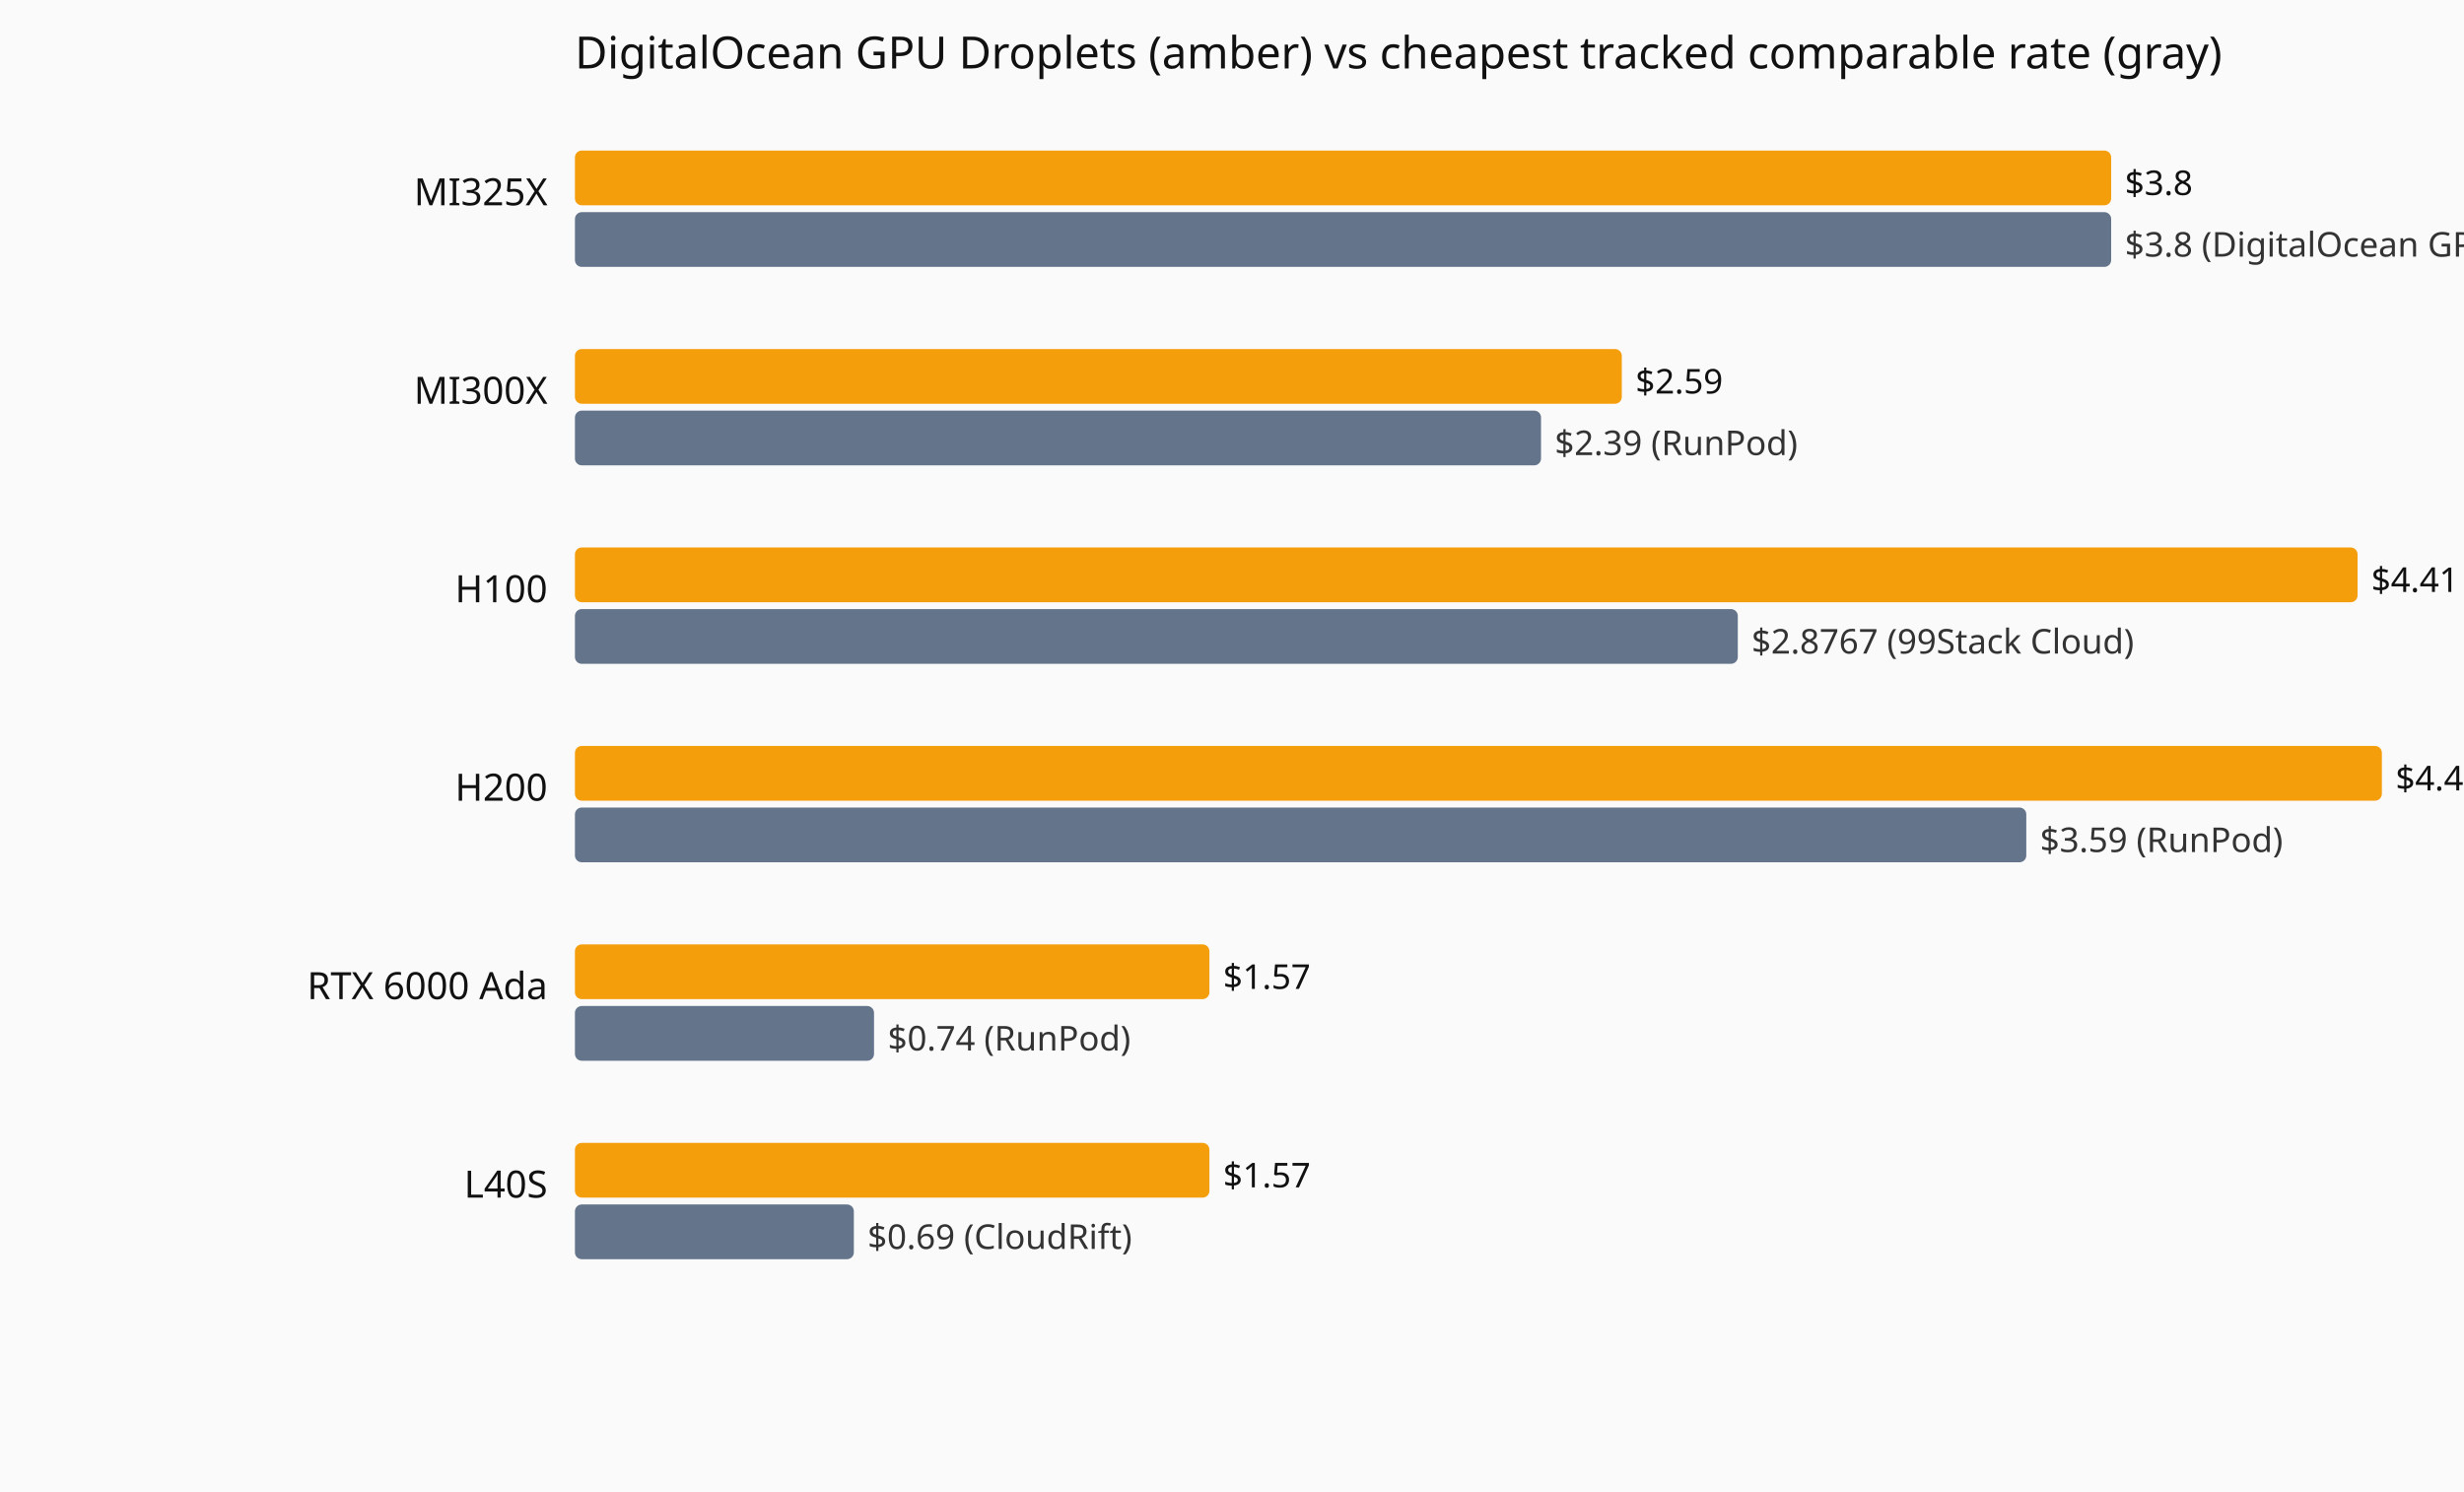
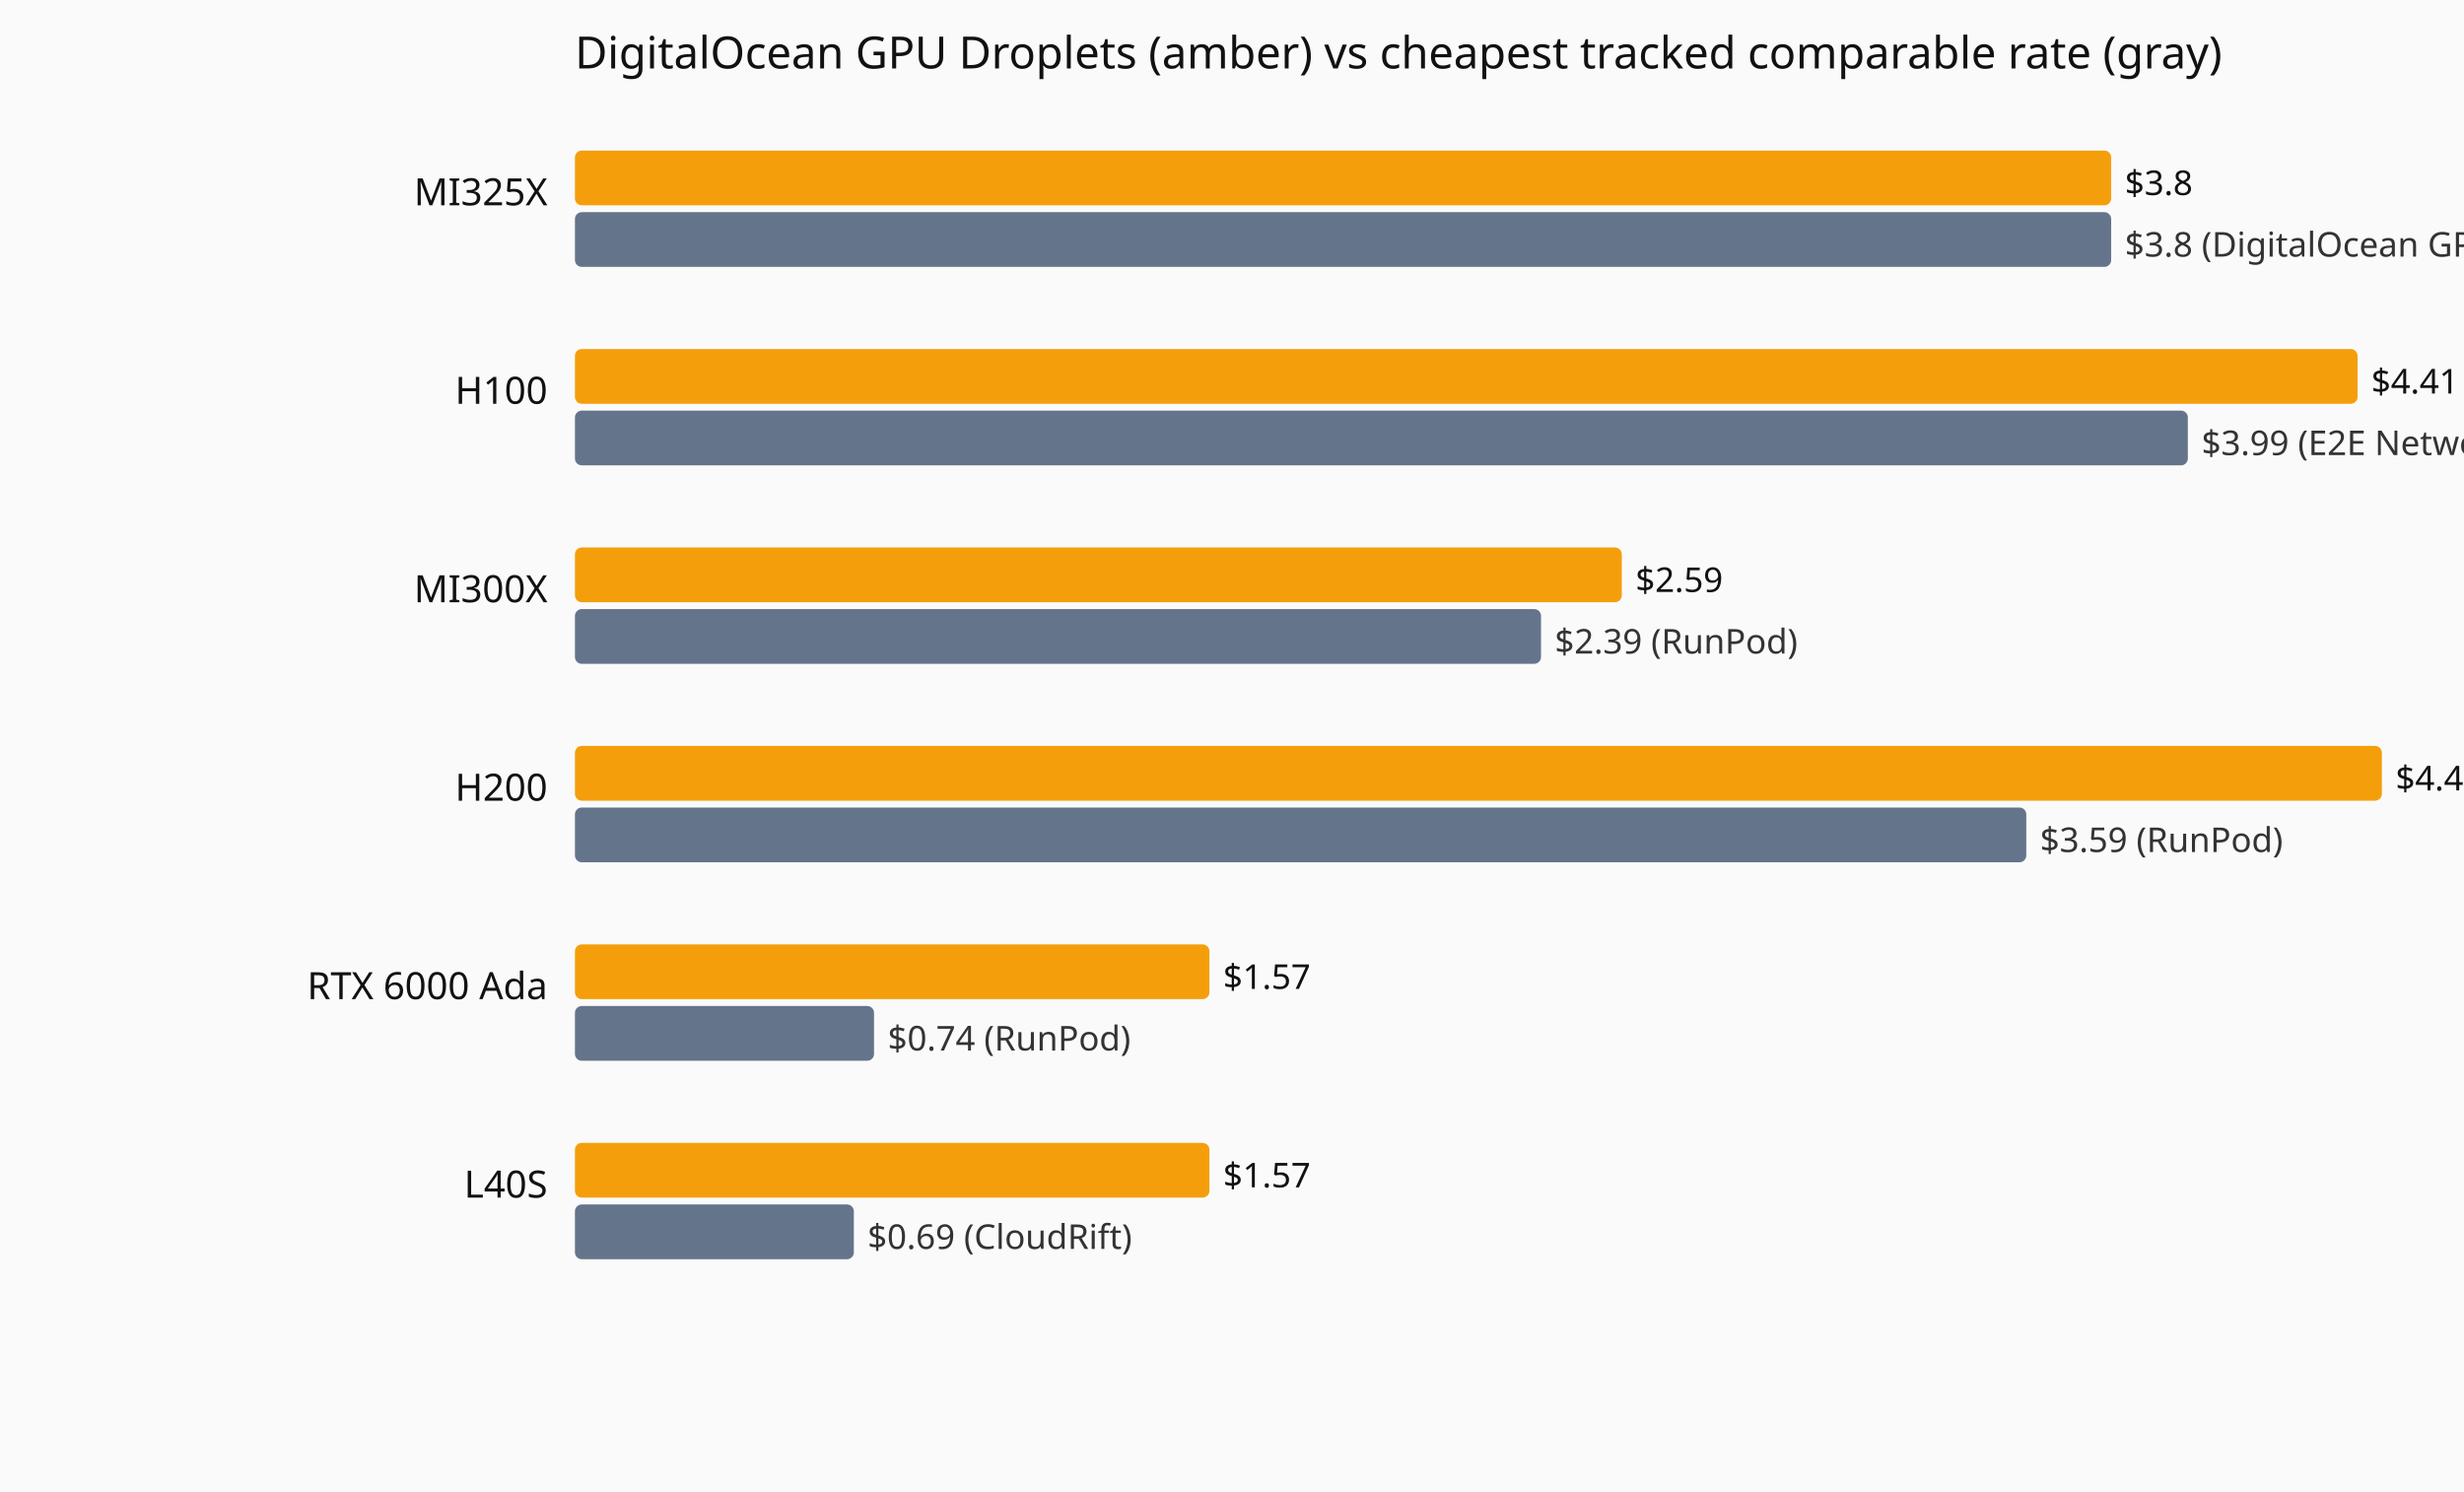
<svg xmlns="http://www.w3.org/2000/svg" viewBox="0 0 720 436" role="img" aria-label="Current hourly rate versus the cheapest tracked vendor, by GPU model.">
  <rect width="720" height="436" fill="#fafafa" />
  <text x="168" y="20" font-family="system-ui,sans-serif" font-size="13" fill="#111">DigitalOcean GPU Droplets (amber) vs cheapest tracked comparable rate (gray)</text>
  <text x="160" y="60" text-anchor="end" font-family="system-ui,sans-serif" font-size="11" fill="#111">MI325X</text>
  <rect x="168" y="44" width="448.9" height="16" fill="#f59e0b" rx="2" />
  <text x="620.9" y="57" font-family="system-ui,sans-serif" font-size="10" fill="#111">$3.8</text>
  <rect x="168" y="62" width="448.9" height="16" fill="#64748b" rx="2" />
  <text x="620.9" y="75" font-family="system-ui,sans-serif" font-size="10" fill="#333">$3.8 (DigitalOcean GPU Droplets)</text>
-   <text x="160" y="118" text-anchor="end" font-family="system-ui,sans-serif" font-size="11" fill="#111">MI300X</text>
-   <rect x="168" y="102" width="305.9" height="16" fill="#f59e0b" rx="2" />
-   <text x="477.9" y="115" font-family="system-ui,sans-serif" font-size="10" fill="#111">$2.59</text>
-   <rect x="168" y="120" width="282.3" height="16" fill="#64748b" rx="2" />
-   <text x="454.3" y="133" font-family="system-ui,sans-serif" font-size="10" fill="#333">$2.39 (RunPod)</text>
-   <text x="160" y="176" text-anchor="end" font-family="system-ui,sans-serif" font-size="11" fill="#111">H100</text>
-   <rect x="168" y="160" width="520.9" height="16" fill="#f59e0b" rx="2" />
-   <text x="692.9" y="173" font-family="system-ui,sans-serif" font-size="10" fill="#111">$4.41</text>
-   <rect x="168" y="178" width="339.8" height="16" fill="#64748b" rx="2" />
-   <text x="511.8" y="191" font-family="system-ui,sans-serif" font-size="10" fill="#333">$2.8767 (99Stack Cloud)</text>
+   <text x="160" y="118" text-anchor="end" font-family="system-ui,sans-serif" font-size="11" fill="#111">H100</text>
+   <rect x="168" y="102" width="520.9" height="16" fill="#f59e0b" rx="2" />
+   <text x="692.9" y="115" font-family="system-ui,sans-serif" font-size="10" fill="#111">$4.41</text>
+   <rect x="168" y="120" width="471.3" height="16" fill="#64748b" rx="2" />
+   <text x="643.3" y="133" font-family="system-ui,sans-serif" font-size="10" fill="#333">$3.99 (E2E Networks)</text>
+   <text x="160" y="176" text-anchor="end" font-family="system-ui,sans-serif" font-size="11" fill="#111">MI300X</text>
+   <rect x="168" y="160" width="305.9" height="16" fill="#f59e0b" rx="2" />
+   <text x="477.9" y="173" font-family="system-ui,sans-serif" font-size="10" fill="#111">$2.59</text>
+   <rect x="168" y="178" width="282.3" height="16" fill="#64748b" rx="2" />
+   <text x="454.3" y="191" font-family="system-ui,sans-serif" font-size="10" fill="#333">$2.39 (RunPod)</text>
  <text x="160" y="234" text-anchor="end" font-family="system-ui,sans-serif" font-size="11" fill="#111">H200</text>
  <rect x="168" y="218" width="528.0" height="16" fill="#f59e0b" rx="2" />
  <text x="700.0" y="231" font-family="system-ui,sans-serif" font-size="10" fill="#111">$4.47</text>
  <rect x="168" y="236" width="424.1" height="16" fill="#64748b" rx="2" />
  <text x="596.1" y="249" font-family="system-ui,sans-serif" font-size="10" fill="#333">$3.59 (RunPod)</text>
  <text x="160" y="292" text-anchor="end" font-family="system-ui,sans-serif" font-size="11" fill="#111">RTX 6000 Ada</text>
  <rect x="168" y="276" width="185.4" height="16" fill="#f59e0b" rx="2" />
  <text x="357.4" y="289" font-family="system-ui,sans-serif" font-size="10" fill="#111">$1.57</text>
  <rect x="168" y="294" width="87.4" height="16" fill="#64748b" rx="2" />
  <text x="259.4" y="307" font-family="system-ui,sans-serif" font-size="10" fill="#333">$0.74 (RunPod)</text>
  <text x="160" y="350" text-anchor="end" font-family="system-ui,sans-serif" font-size="11" fill="#111">L40S</text>
  <rect x="168" y="334" width="185.4" height="16" fill="#f59e0b" rx="2" />
  <text x="357.4" y="347" font-family="system-ui,sans-serif" font-size="10" fill="#111">$1.57</text>
  <rect x="168" y="352" width="81.5" height="16" fill="#64748b" rx="2" />
  <text x="253.5" y="365" font-family="system-ui,sans-serif" font-size="10" fill="#333">$0.69 (CloudRift)</text>
</svg>
